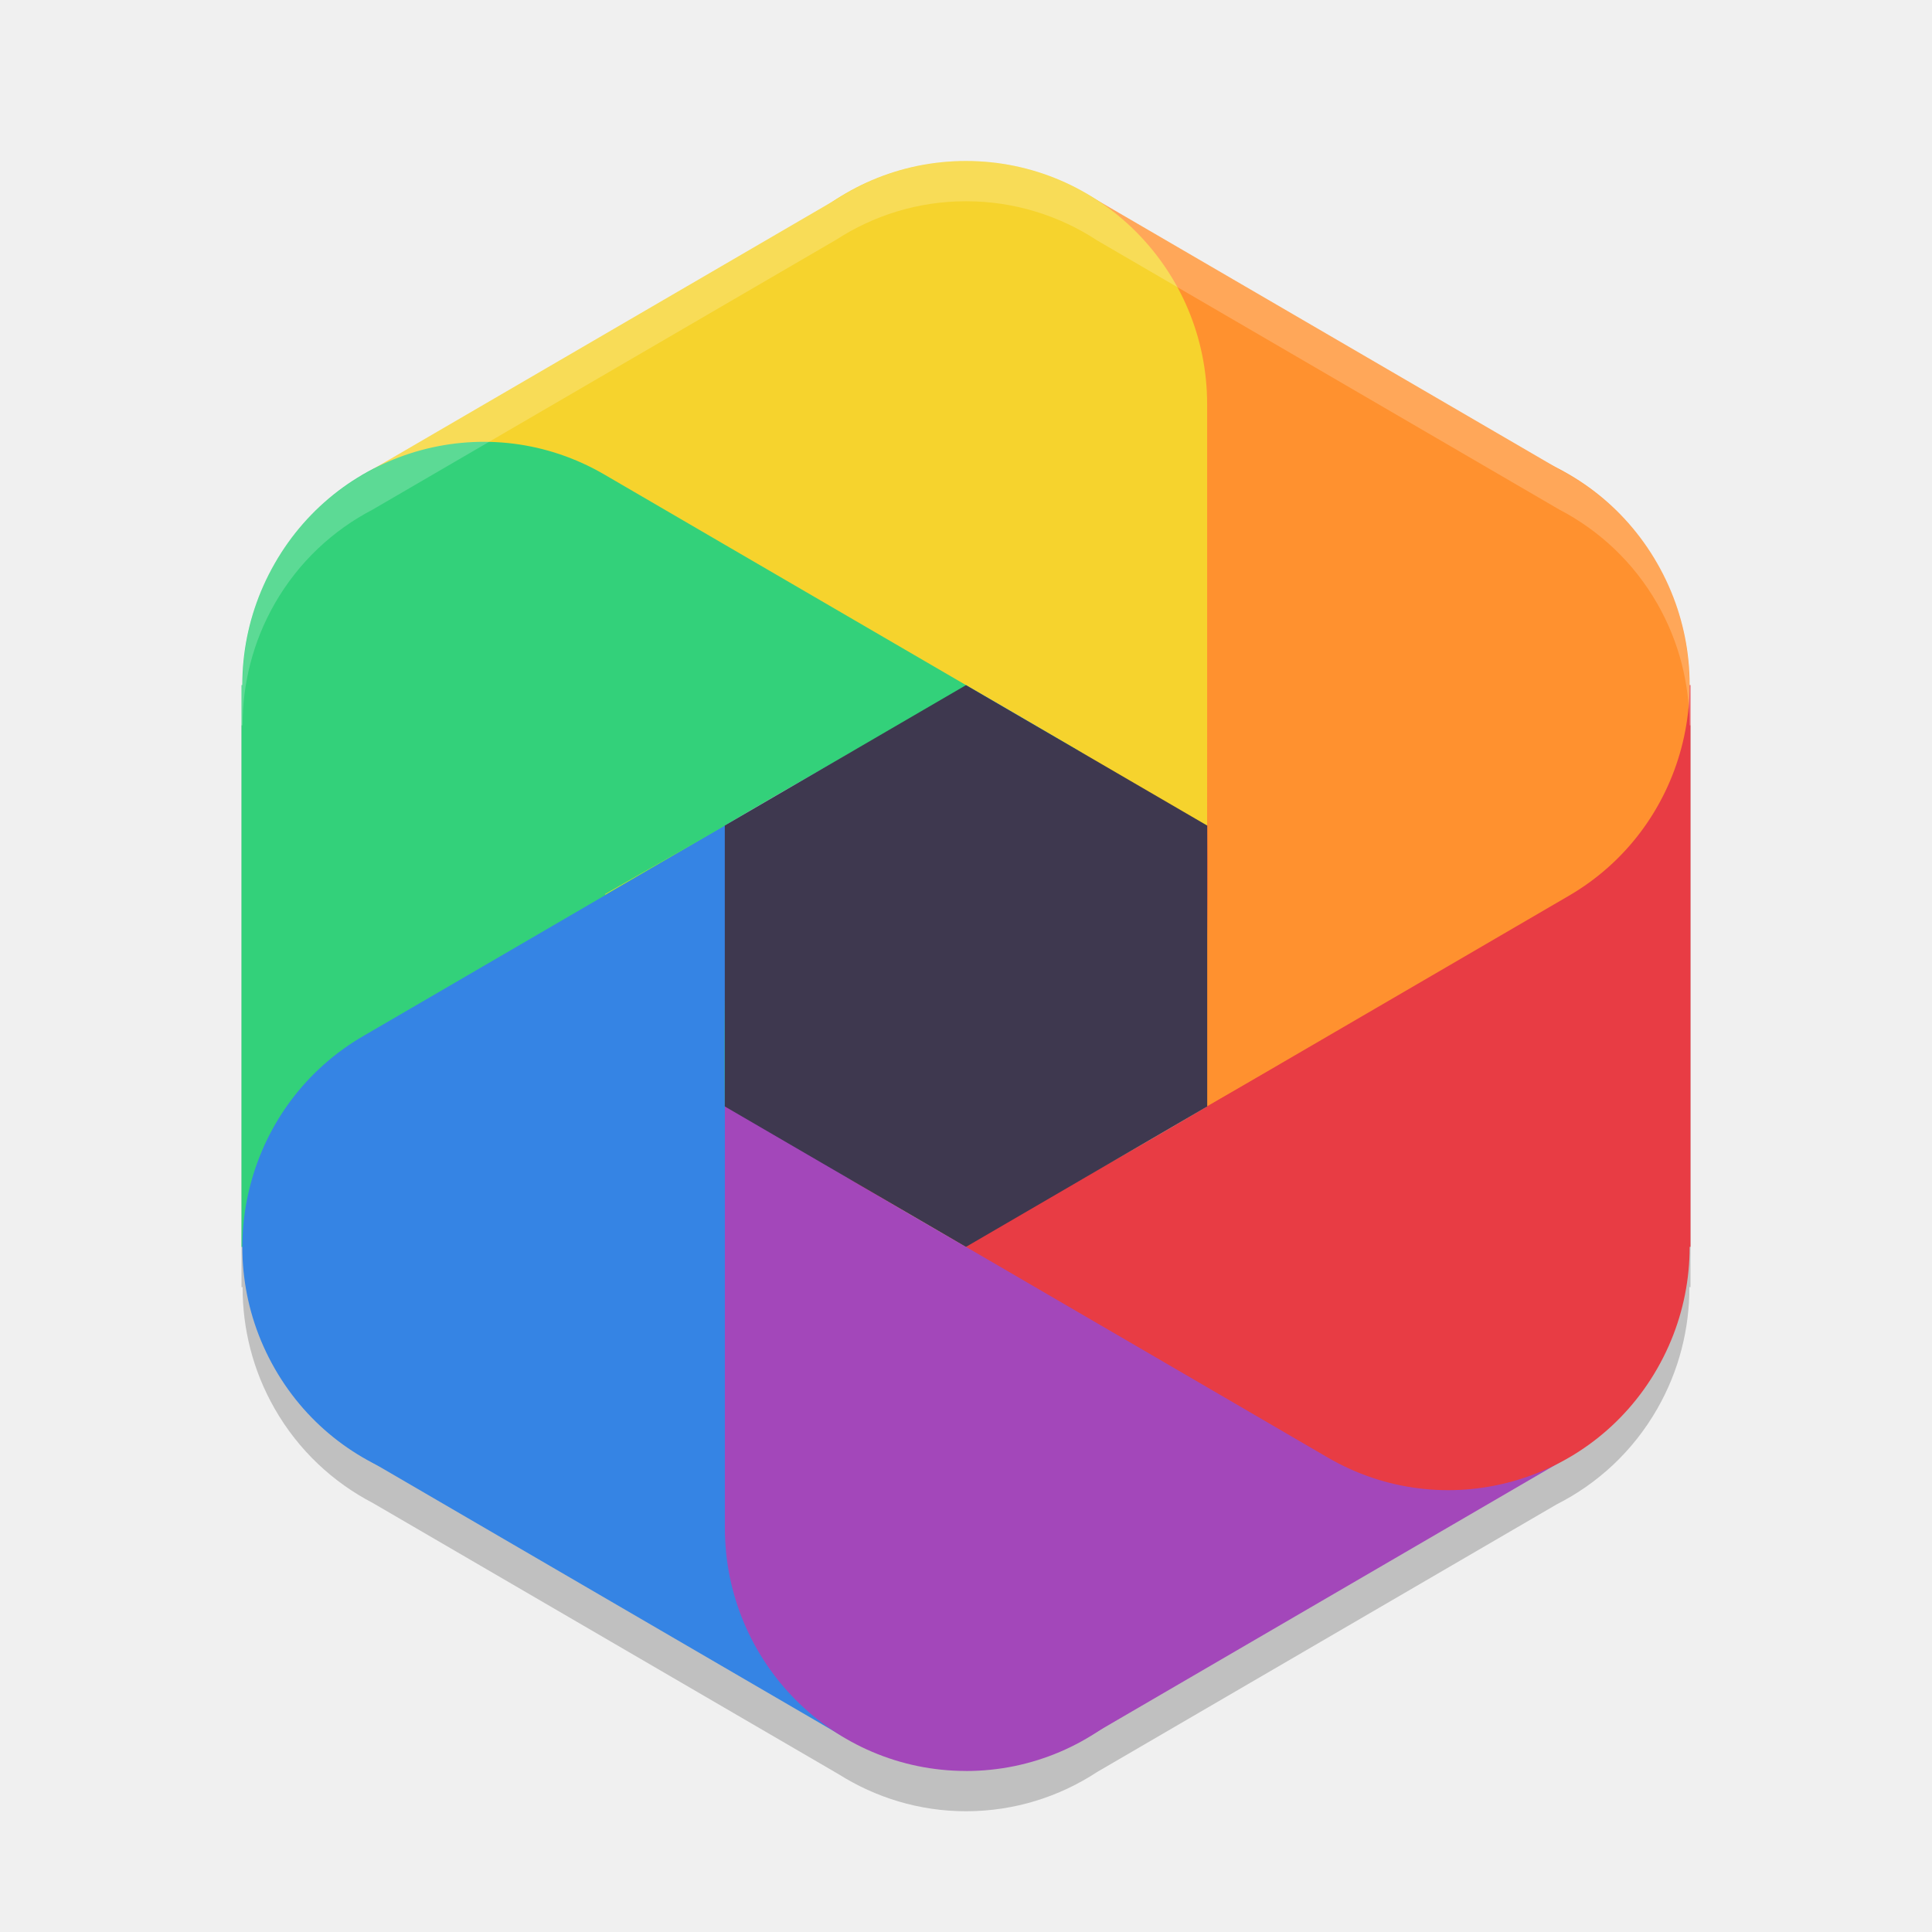
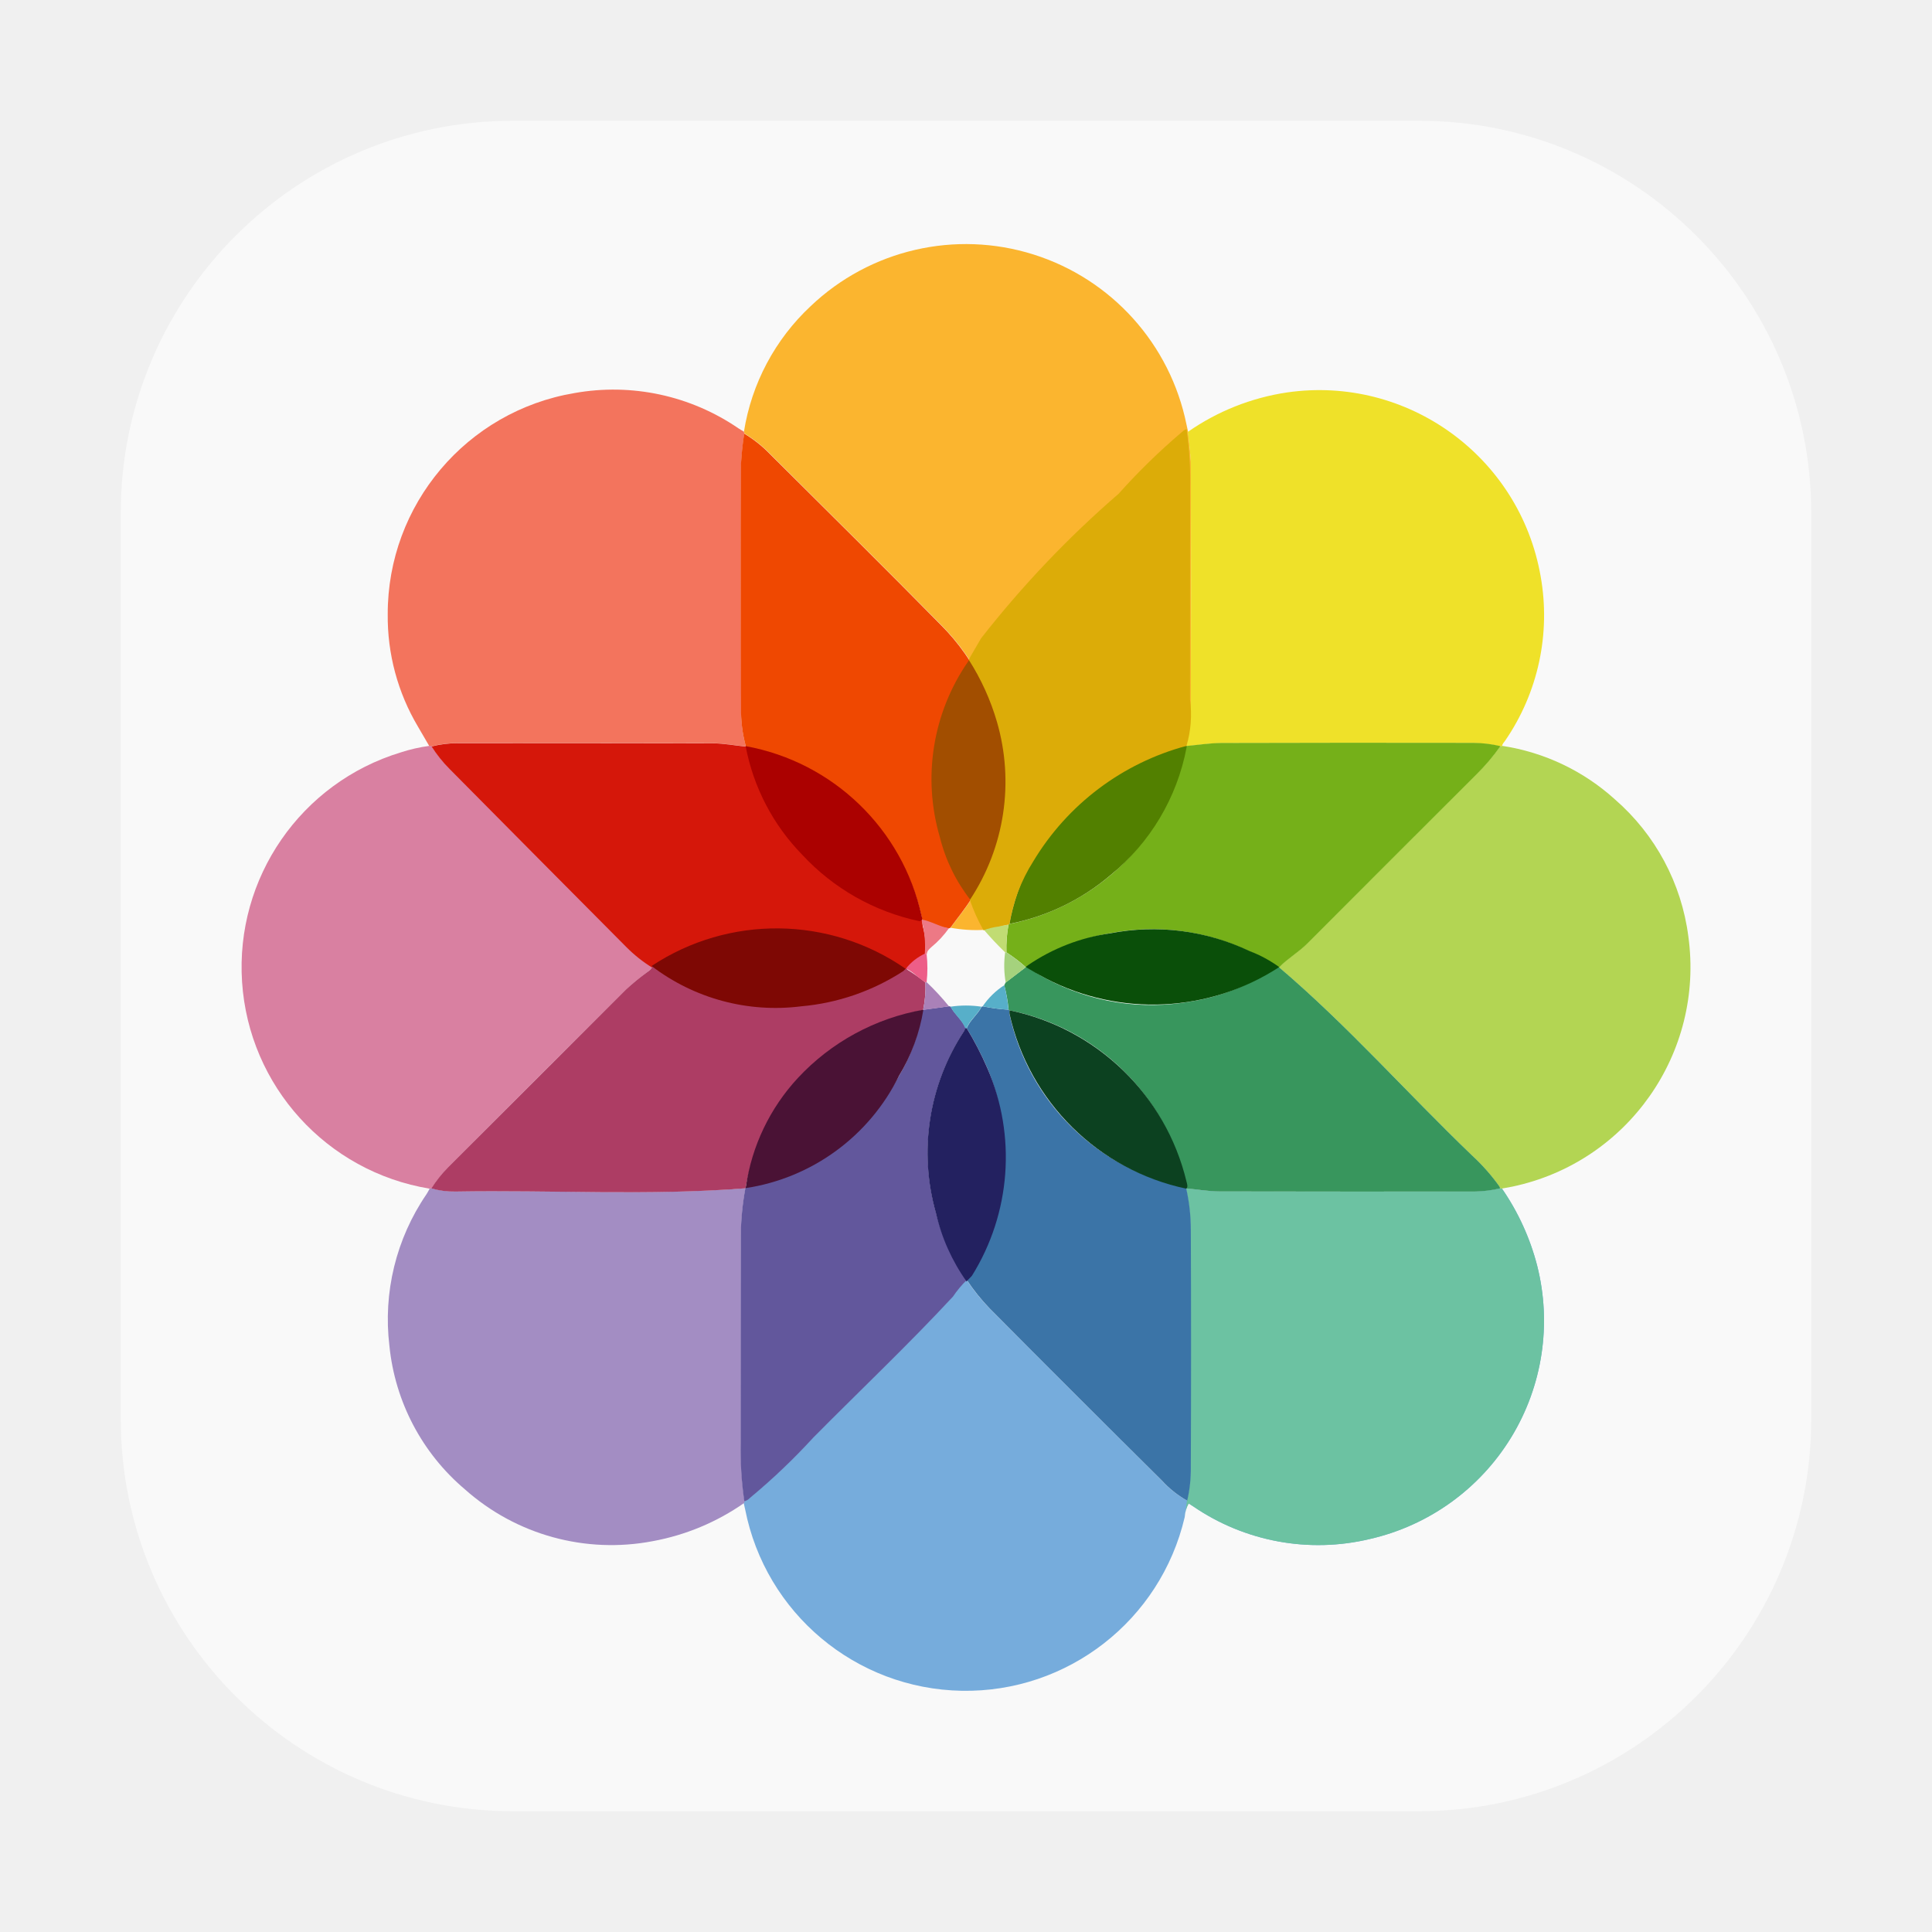
- <svg xmlns="http://www.w3.org/2000/svg" width="48" height="48" version="1.1">
-   <path style="opacity:0.2" d="M 24,5 C 22.809,5 21.703,5.354 20.769,5.959 L 9.26,12.66 C 8.276,13.173 7.42,13.961 6.825,15 6.279,15.954 6.026,16.994 6.027,18.021 h -0.027 v 13.957 h 0.027 C 6.026,33.006 6.279,34.047 6.825,35 7.42,36.039 8.276,36.827 9.26,37.34 L 20.832,44.078 C 21.752,44.658 22.835,45 24,45 c 1.205,0 2.324,-0.362 3.264,-0.979 L 38.68,37.373 C 39.689,36.862 40.568,36.06 41.175,35 41.721,34.046 41.974,33.004 41.973,31.977 H 42 V 18.021 H 41.973 C 41.974,16.994 41.721,15.954 41.175,15 40.58,13.961 39.724,13.173 38.74,12.66 L 27.264,5.977 C 26.324,5.36 25.204,5 24,5 Z" />
-   <path style="fill:#33d17a" d="M 6,17.021 V 30.979 H 18.029 V 17.021 Z" />
-   <path style="fill:#3584e4" d="M 15.038,25.773 8.991,36.184 20.976,43.162 27.024,32.752 Z" />
-   <path style="fill:#a347ba" d="m 32.962,25.771 -11.986,6.98 6.047,10.41 11.986,-6.98 z" />
-   <path style="fill:#e83c44" d="M 29.971,17.021 V 30.977 H 42 V 17.021 Z" />
-   <path style="fill:#ff912f" d="m 27.024,4.838 -6.047,10.41 11.986,6.979 6.047,-10.41 z" />
-   <path style="fill:#f6d32d" d="M 20.976,4.838 8.991,11.816 15.038,22.227 27.024,15.248 Z" />
-   <path style="fill:#a347ba" d="m 24,44 c 3.31,0 5.993,-2.706 5.993,-6.043 -0.003,-1.979 -0.966,-3.83 -2.578,-4.958 l -3.082,-1.827 -0.332,-0.193 c -0.953,-0.544 -1.901,-1.099 -2.841,-1.665 -1.939,-1.053 -3.149,-3.093 -3.151,-5.314 v 13.956 c 0,3.338 2.683,6.043 5.993,6.043 z m -5.971,-6.531 c 0.008,-0.095 0.022,-0.189 0.034,-0.283 -0.013,0.094 -0.025,0.188 -0.034,0.283 z" />
-   <path style="fill:#f6d32d" d="m 24,4 c -3.31,0 -5.993,2.706 -5.993,6.043 0.003,1.978 0.966,3.83 2.578,4.957 l 3.082,1.827 0.332,0.193 c 0.953,0.544 1.901,1.099 2.841,1.665 1.939,1.053 3.149,3.093 3.151,5.313 V 10.043 c 0,-3.338 -2.683,-6.043 -5.993,-6.043 z m 5.971,6.53 c -0.008,0.095 -0.022,0.189 -0.034,0.283 0.013,-0.094 0.025,-0.188 0.034,-0.283 z" />
-   <path style="fill:#3584e4" d="m 6.825,34 c 1.655,2.891 5.32,3.881 8.186,2.212 1.698,-0.992 2.806,-2.759 2.968,-4.731 l 0.028,-3.605 v -0.387 c -0.01,-1.069 -0.006,-2.305 0.01,-3.314 -0.065,-2.219 1.081,-4.296 2.986,-5.409 L 18.007,20.511 12.015,24 10.66,24.789 9.019,25.744 c -2.866,1.669 -3.849,5.365 -2.194,8.256 z m 2.623,-8.48 c 0.086,-0.04 0.173,-0.075 0.26,-0.112 -0.087,0.035 -0.174,0.073 -0.26,0.112 z" />
-   <path style="fill:#ff912f" d="m 41.175,14 c -1.655,-2.891 -5.32,-3.881 -8.186,-2.212 -1.698,0.992 -2.806,2.759 -2.968,4.73 l -0.028,3.605 v 0.387 c 0.01,1.069 0.006,2.305 -0.01,3.314 0.065,2.219 -1.081,4.296 -2.986,5.409 l 2.996,-1.745 5.992,-3.489 1.354,-0.789 1.641,-0.956 c 2.866,-1.669 3.849,-5.365 2.194,-8.256 z m -2.623,8.48 c -0.086,0.04 -0.173,0.075 -0.26,0.112 0.087,-0.035 0.174,-0.073 0.26,-0.112 z" />
-   <path style="fill:#33d17a" d="m 6.825,14 c -1.655,2.891 -0.673,6.587 2.193,8.255 1.7,0.987 3.772,1.072 5.546,0.227 l 3.109,-1.778 0.332,-0.193 c 0.944,-0.561 1.894,-1.11 2.851,-1.649 1.873,-1.167 4.23,-1.204 6.139,-0.096 l -2.996,-1.745 -5.993,-3.489 -1.354,-0.789 -1.641,-0.956 C 12.145,10.119 8.48,11.109 6.825,14 Z m 8.593,-1.949 c 0.078,0.054 0.151,0.113 0.226,0.171 -0.074,-0.059 -0.149,-0.116 -0.226,-0.171 z" />
-   <path style="fill:#e83c44" d="m 41.175,34 c 1.655,-2.891 0.672,-6.587 -2.193,-8.256 C 37.281,24.757 35.209,24.673 33.435,25.517 l -3.109,1.778 -0.332,0.193 c -0.944,0.561 -1.894,1.11 -2.851,1.649 -1.873,1.167 -4.23,1.204 -6.139,0.096 l 2.996,1.745 5.993,3.489 1.354,0.789 1.641,0.956 c 2.866,1.669 6.532,0.679 8.187,-2.212 z m -8.593,1.949 c -0.078,-0.054 -0.151,-0.113 -0.226,-0.171 0.074,0.059 0.149,0.116 0.226,0.171 z" />
-   <path style="fill:#3e384f" d="m 18.007,20.511 v 6.978 L 24,30.978 29.993,27.489 V 20.511 L 24,17.022 Z" />
-   <path style="opacity:0.2;fill:#ffffff" d="M 24 4 C 22.809 4 21.703 4.354 20.77 4.959 L 9.26 11.66 C 8.276 12.173 7.419 12.961 6.824 14 C 6.278 14.954 6.026 15.994 6.027 17.021 L 6 17.021 L 6 18.021 L 6.027 18.021 C 6.026 16.994 6.278 15.954 6.824 15 C 7.419 13.961 8.276 13.173 9.26 12.66 L 20.77 5.959 C 21.703 5.354 22.809 5 24 5 C 25.204 5 26.324 5.36 27.264 5.977 L 38.74 12.66 C 39.724 13.173 40.581 13.961 41.176 15 C 41.722 15.954 41.974 16.994 41.973 18.021 L 42 18.021 L 42 17.021 L 41.973 17.021 C 41.974 15.994 41.722 14.954 41.176 14 C 40.581 12.961 39.724 12.173 38.74 11.66 L 27.264 4.977 C 26.324 4.36 25.204 4 24 4 z" />
+ <svg xmlns="http://www.w3.org/2000/svg" height="16px" width="16px" id="Camada_1" data-name="Camada 1" viewBox="0 0 16 16">
+   <defs>
+     <style>.cls-1{fill:#f9f9f9;}.cls-2{fill:#76acdc;}.cls-10,.cls-11,.cls-12,.cls-13,.cls-14,.cls-15,.cls-16,.cls-17,.cls-18,.cls-19,.cls-2,.cls-20,.cls-21,.cls-22,.cls-23,.cls-24,.cls-25,.cls-26,.cls-27,.cls-28,.cls-29,.cls-3,.cls-30,.cls-31,.cls-4,.cls-5,.cls-6,.cls-7,.cls-8,.cls-9{fill-rule:evenodd;}.cls-3{fill:#6cc2a2;}.cls-4{fill:#fbb52f;}.cls-5{fill:#b3d553;}.cls-6{fill:#efe129;}.cls-7{fill:#a38dc3;}.cls-8{fill:#f3745d;}.cls-9{fill:#62579c;}.cls-10{fill:#3b74a7;}.cls-11{fill:#38965d;}.cls-12{fill:#ef4801;}.cls-13{fill:#75b019;}.cls-14{fill:#528000;}.cls-15{fill:#c1dc73;}.cls-16{fill:#d980a1;}.cls-17{fill:#d5170a;}.cls-18{fill:#ad3d64;}.cls-19{fill:#4a1235;}.cls-20{fill:#232160;}.cls-21{fill:#aa81b8;}.cls-22{fill:#57afc9;}.cls-23{fill:#0c4120;}.cls-24{fill:#0a4f09;}.cls-25{fill:#a5d27d;}.cls-26{fill:#ed7985;}.cls-27{fill:#ed5e88;}.cls-28{fill:#7e0804;}.cls-29{fill:#ab0100;}.cls-30{fill:#a24e00;}.cls-31{fill:#dcac08;}</style>
+   </defs>
+   <rect class="cls-1" x="1" y="1" width="14" height="14" rx="3.25" />
+   <path class="cls-2" d="M12.439,9.844a2,2,0,0,1,.291.637,1.855,1.855,0,0,1-1.384,2.264,1.833,1.833,0,0,1-1.466-.271l-.036-.023a.262.262,0,0,0-.033.114,1.862,1.862,0,0,1-3.64-.065c-.004-.018-.008-.035-.012-.053l.003-.015a.098.098,0,0,0,.045-.028,5.318,5.318,0,0,0,.524-.499c.386-.389.784-.766,1.157-1.168a.89.89,0,0,1,.116-.139,1.682,1.682,0,0,0,.19.237q.71.713,1.424,1.423a.844.844,0,0,0,.212.169,1.154,1.154,0,0,0,.03-.279q.004-.983,0-1.965a1.55,1.55,0,0,0-.038-.341c.091.009.183.025.275.025q1.056.003,2.113.001a.973.973,0,0,0,.213-.027l.015.003" />
+   <path class="cls-3" d="M12.439,9.844a2,2,0,0,1,.291.637,1.855,1.855,0,0,1-1.384,2.264,1.833,1.833,0,0,1-1.466-.271l-.036-.023a.262.262,0,0,0-.033.114l.019-.138a1.159,1.159,0,0,0,.03-.279q.004-.983,0-1.965a1.55,1.55,0,0,0-.038-.341c.091.009.183.025.275.025q1.056.003,2.113.001a.961.961,0,0,0,.213-.027l.015.003" />
+   <path class="cls-4" d="M6.161,3.575a1.81,1.81,0,0,1,.553-1.04,1.864,1.864,0,0,1,3.112.981l.013.059c.009.094.024.188.024.281q.003,1.002,0,2.003a1.348,1.348,0,0,1-.037.32l-.031.014a1.845,1.845,0,0,0-.972.551,1.781,1.781,0,0,0-.462.908l-.007.005c-.071.01-.135.034-.207.044a1.159,1.159,0,0,1-.275-.018c.061-.084.128-.163.181-.252a1.835,1.835,0,0,0,.257-1.159,1.792,1.792,0,0,0-.516-1.097c-.467-.475-.941-.943-1.413-1.413a1.049,1.049,0,0,0-.216-.172l-.003-.016" />
+   <path class="cls-5" d="M12.439,9.844,12.424,9.841l-.009-.018a1.669,1.669,0,0,0-.224-.253c-.537-.516-1.03-1.077-1.6-1.56.073-.074.164-.126.237-.199q.698-.701,1.4-1.4a1.698,1.698,0,0,0,.196-.232l.017-.002a1.788,1.788,0,0,1,.934.444,1.808,1.808,0,0,1,.607,1.133,1.858,1.858,0,0,1-1.457,2.073c-.029.006-.058.011-.086.016" />
+   <path class="cls-6" d="M12.441,6.179l-.017.002a1.019,1.019,0,0,0-.227-.027c-.695,0-1.391-.001-2.085.001-.096,0-.193.016-.288.025a1.349,1.349,0,0,0,.038-.319q.003-1.002,0-2.003c0-.093-.016-.187-.025-.281a1.931,1.931,0,0,1,.822-.327,1.862,1.862,0,0,1,2.1,1.523,1.835,1.835,0,0,1-.294,1.361c-.009.014-.025.026-.025.047" />
+   <path class="cls-7" d="M3.558,9.844l.016-.003a.681.681,0,0,0,.2.026c.8-.014,1.601.036,2.4-.027a2.3,2.3,0,0,0-.038.388c0,.573.001,1.147,0,1.72a2.939,2.939,0,0,0,.03.484l-.003.015a1.929,1.929,0,0,1-.756.316,1.823,1.823,0,0,1-1.557-.429,1.789,1.789,0,0,1-.625-1.188A1.835,1.835,0,0,1,3.532,9.89c.01-.015.018-.031.026-.046" />
+   <path class="cls-8" d="M3.574,6.182l-.018-.002c-.032-.054-.063-.109-.095-.163a1.785,1.785,0,0,1-.25-.93A1.854,1.854,0,0,1,4.759,3.255a1.831,1.831,0,0,1,1.356.292c.015.01.031.019.046.028l.003.016a2.51,2.51,0,0,0-.027.261q-.003,1.005.001,2.01a1.143,1.143,0,0,0,.039.32c-.092-.009-.183-.026-.275-.027q-1.058-.003-2.115-.001a.874.874,0,0,0-.213.027" />
+   <path class="cls-9" d="M6.164,12.432a2.95,2.95,0,0,1-.03-.484c.001-.573,0-1.147.001-1.72a2.28,2.28,0,0,1,.038-.388l.004-.012a.243.243,0,0,0,.067-.008,1.841,1.841,0,0,0,1.202-.911,1.487,1.487,0,0,0,.193-.543l.008-.004.214-.029.012.004c.033.064.095.108.123.176a.142.142,0,0,1-.01.025,1.83,1.83,0,0,0-.234,1.507,1.458,1.458,0,0,0,.254.539l.002.015a.89.89,0,0,0-.116.139c-.373.402-.772.779-1.157,1.168a5.294,5.294,0,0,1-.524.499.096.096,0,0,1-.045.028" />
+   <path class="cls-10" d="M8.006,10.6l-.002-.015.017-.029a1.844,1.844,0,0,0,.158-1.706,2.792,2.792,0,0,0-.173-.335c.028-.068.09-.112.123-.177l.01-.004a1.534,1.534,0,0,0,.214.028l.006.005a.152.152,0,0,0,0,.027,1.868,1.868,0,0,0,1.45,1.438l.015.011a1.551,1.551,0,0,1,.038.341q.004.983,0,1.965a1.159,1.159,0,0,1-.03.279.844.844,0,0,1-.212-.169q-.715-.709-1.424-1.423a1.682,1.682,0,0,1-.19-.237" />
+   <path class="cls-11" d="M9.824,9.842l-.015-.011c.017-.012.011-.026.007-.042A1.863,1.863,0,0,0,8.359,8.367l-.006-.005a1.294,1.294,0,0,0-.036-.203l.011-.022.167-.127.016.002c.05.031.098.064.15.091a1.846,1.846,0,0,0,1.202.191A1.741,1.741,0,0,0,10.57,8.01h.022c.569.483,1.062,1.044,1.6,1.56a1.674,1.674,0,0,1,.224.253l.009.018a.967.967,0,0,1-.213.027q-1.056.001-2.113-.001c-.091,0-.183-.017-.275-.025" />
+   <path class="cls-12" d="M6.177,6.182a1.144,1.144,0,0,1-.04-.32q-.005-1.005-.001-2.01a2.537,2.537,0,0,1,.027-.261,1.046,1.046,0,0,1,.216.172c.472.47.946.938,1.413,1.413a1.791,1.791,0,0,1,.516,1.097,1.834,1.834,0,0,1-.257,1.159c-.053.088-.12.168-.181.252l-.011.004L7.642,7.659c-.004-.024-.005-.049-.011-.073a1.805,1.805,0,0,0-.4-.787,1.835,1.835,0,0,0-.638-.479,2.737,2.737,0,0,0-.416-.138" />
+   <path class="cls-13" d="M8.512,8.012,8.496,8.01a1.284,1.284,0,0,0-.161-.123,1.086,1.086,0,0,1,.017-.23L8.36,7.652A1.861,1.861,0,0,0,9.811,6.237c.005-.021.015-.04-.017-.045l.031-.014c.096-.009.192-.024.288-.025q1.043-.003,2.086-.001a1.014,1.014,0,0,1,.227.027,1.699,1.699,0,0,1-.196.232q-.701.699-1.4,1.4c-.073.074-.165.126-.237.2l-.022,0a.973.973,0,0,0-.226-.133A1.843,1.843,0,0,0,9.192,7.729a1.647,1.647,0,0,0-.68.282" />
+   <path class="cls-14" d="M9.785,6.176c.032.006.047-.009.042.013a1.793,1.793,0,0,1-.631,1.059,1.833,1.833,0,0,1-.836.403,1.771,1.771,0,0,1,.461-.907,1.978,1.978,0,0,1,.989-.601" />
+   <path class="cls-15" d="M8.325,7.888a2.653,2.653,0,0,1-.187-.2l.214-.03a1.094,1.094,0,0,0-.018.23l-.009.001" />
+   <path class="cls-16" d="M3.558,9.844a1.859,1.859,0,0,1-.239-3.613,1.327,1.327,0,0,1,.237-.054l.018.002a1.092,1.092,0,0,0,.148.183q.732.732,1.465,1.464a1.151,1.151,0,0,0,.217.171c-.003.029-.026.039-.045.055a1.886,1.886,0,0,0-.172.141q-.739.735-1.475,1.474a.991.991,0,0,0-.138.174l-.016.003" />
+   <path class="cls-17" d="M6.177,6.181a2.724,2.724,0,0,1,.416.139A1.869,1.869,0,0,1,7.631,7.597c.005.024.007.049.011.074a.594.594,0,0,1,.017.242.426.426,0,0,0-.157.126l-.024.001c-.01-.048-.056-.056-.088-.076a1.904,1.904,0,0,0-.795-.251.6.6,0,0,0-.283,0c-.098.016-.196.028-.292.05a2.002,2.002,0,0,0-.587.253l-.029-.001a1.158,1.158,0,0,1-.217-.172q-.733-.737-1.465-1.476a1.1,1.1,0,0,1-.148-.185.865.865,0,0,1,.213-.027q1.058-.001,2.115.001c.092,0,.183.018.275.027" />
+   <path class="cls-18" d="M7.478,8.023l.024,0a1.638,1.638,0,0,1,.162.113.923.923,0,0,1-.019.227l-.008.004a1.833,1.833,0,0,0-1.021.58,1.773,1.773,0,0,0-.44.882l-.004.012c-.8.063-1.6.013-2.4.027a.682.682,0,0,1-.2-.026.994.994,0,0,1,.138-.174q.737-.737,1.475-1.474a1.887,1.887,0,0,1,.172-.141c.019-.015.043-.026.045-.055l.029.001c-.004.02.01.028.024.036a1.869,1.869,0,0,0,2.023-.012" />
+   <path class="cls-19" d="M6.177,9.828a1.68,1.68,0,0,1,.431-.901,1.862,1.862,0,0,1,1.039-.565,1.527,1.527,0,0,1-.202.548A1.699,1.699,0,0,1,6.172,9.84" />
+   <path class="cls-20" d="M8.005,8.514a2.723,2.723,0,0,1,.173.335A1.855,1.855,0,0,1,8.05,10.564c-.006.009-.04.04-.045.049a1.59,1.59,0,0,1-.254-.567A1.83,1.83,0,0,1,7.984,8.539c.005-.007.006-.017.01-.025h.011Z" />
+   <path class="cls-21" d="M7.645,8.363a.92.92,0,0,0,.019-.227L7.67,8.135h.005a2.017,2.017,0,0,1,.184.199l-.213.03" />
+   <path class="cls-22" d="M8.005,8.514H7.994c-.028-.068-.09-.113-.123-.177a.865.865,0,0,1,.257,0c-.032.065-.095.109-.123.177" />
+   <path class="cls-23" d="M8.36,8.367A1.901,1.901,0,0,1,9.826,9.785c.004.016.015.047-.002.059A1.903,1.903,0,0,1,8.36,8.395a.132.132,0,0,1,0-.027" />
+   <path class="cls-22" d="M8.138,8.334a.624.624,0,0,1,.179-.175,1.328,1.328,0,0,1,.035.203,1.616,1.616,0,0,1-.214-.028" />
+   <path class="cls-24" d="M8.514,7.993A1.602,1.602,0,0,1,9.191,7.73a1.861,1.861,0,0,1,1.159.147,1.065,1.065,0,0,1,.244.132,1.92,1.92,0,0,1-1.933.094q-.085-.045-.167-.095" />
+   <path class="cls-25" d="M8.325,7.888l.009-.001a1.29,1.29,0,0,1,.161.123l-.166.128a.806.806,0,0,1-.005-.249" />
+   <path class="cls-26" d="M7.659,7.897a.837.837,0,0,0-.028-.282c.072.01.155.062.228.072a.811.811,0,0,1-.145.156c-.018.017-.037.031-.038.059l-.016-.004" />
+   <path class="cls-27" d="M7.659,7.897l.015.005a1.062,1.062,0,0,1,0,.232H7.67l-.005.001c-.059-.031-.1-.088-.163-.113a.429.429,0,0,1,.157-.124" />
+   <path class="cls-28" d="M7.481,8.042a1.847,1.847,0,0,1-.847.292,1.689,1.689,0,0,1-1.238-.334,1.875,1.875,0,0,1,2.104.023" />
+   <path class="cls-29" d="M7.615,7.629c.031-.006.022-.024.017-.045a1.827,1.827,0,0,0-1.457-1.405,1.752,1.752,0,0,0,.468.899,1.841,1.841,0,0,0,.972.551" />
+   <path class="cls-30" d="M8.039,5.462a2.716,2.716,0,0,1,.173.322A1.715,1.715,0,0,1,8.054,7.426l-.016.028a1.38,1.38,0,0,1-.254-.519,1.712,1.712,0,0,1,.231-1.453l.013-.021h.011Z" />
+   <path class="cls-31" d="M9.827,3.554a3.075,3.075,0,0,1,.029.492c-.001.582,0,1.165-.001,1.747a.914.914,0,0,1-.029.384,2.12,2.12,0,0,0-1.268.955,1.413,1.413,0,0,0-.2.522l-.001.001c-.07.013-.06.012-.086.018a.567.567,0,0,0-.126.031,1.465,1.465,0,0,1-.113-.251,1.774,1.774,0,0,0,.224-1.476,1.982,1.982,0,0,0-.233-.513c.02-.04.031-.054.102-.178A8.536,8.536,0,0,1,9.264,4.089a5.327,5.327,0,0,1,.518-.506c.014-.011.026-.026.045-.028" />
</svg>
